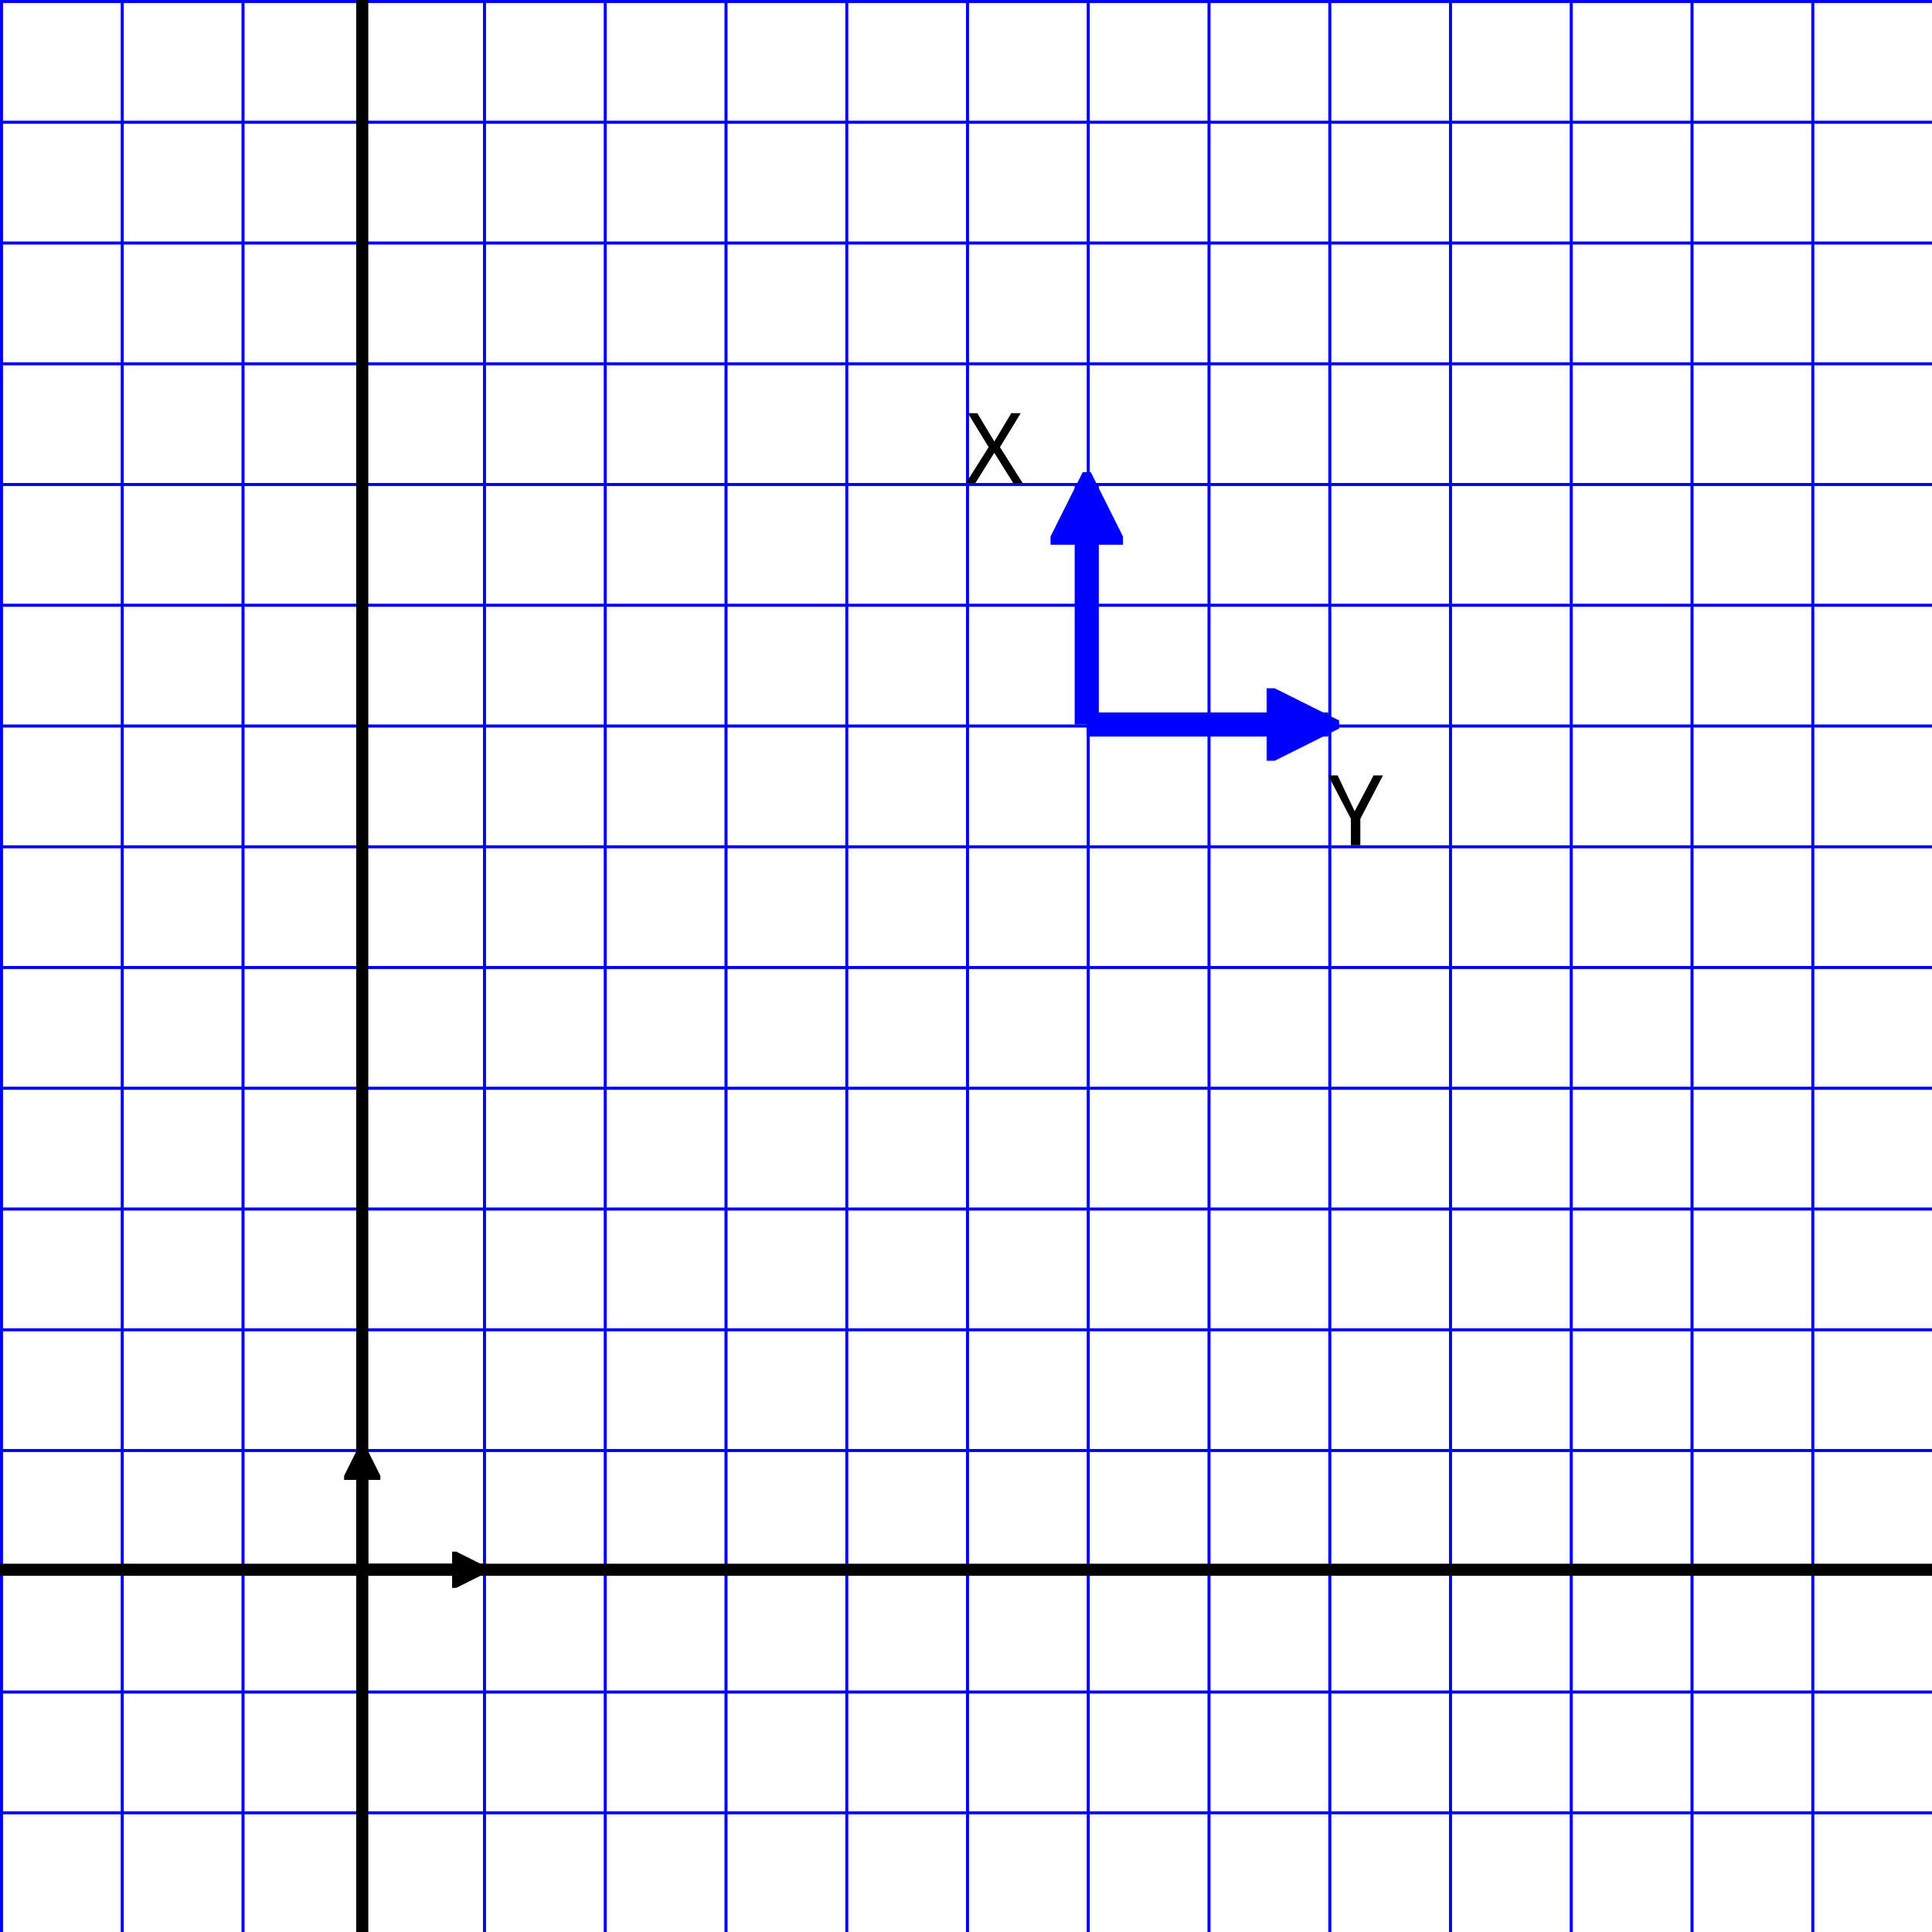
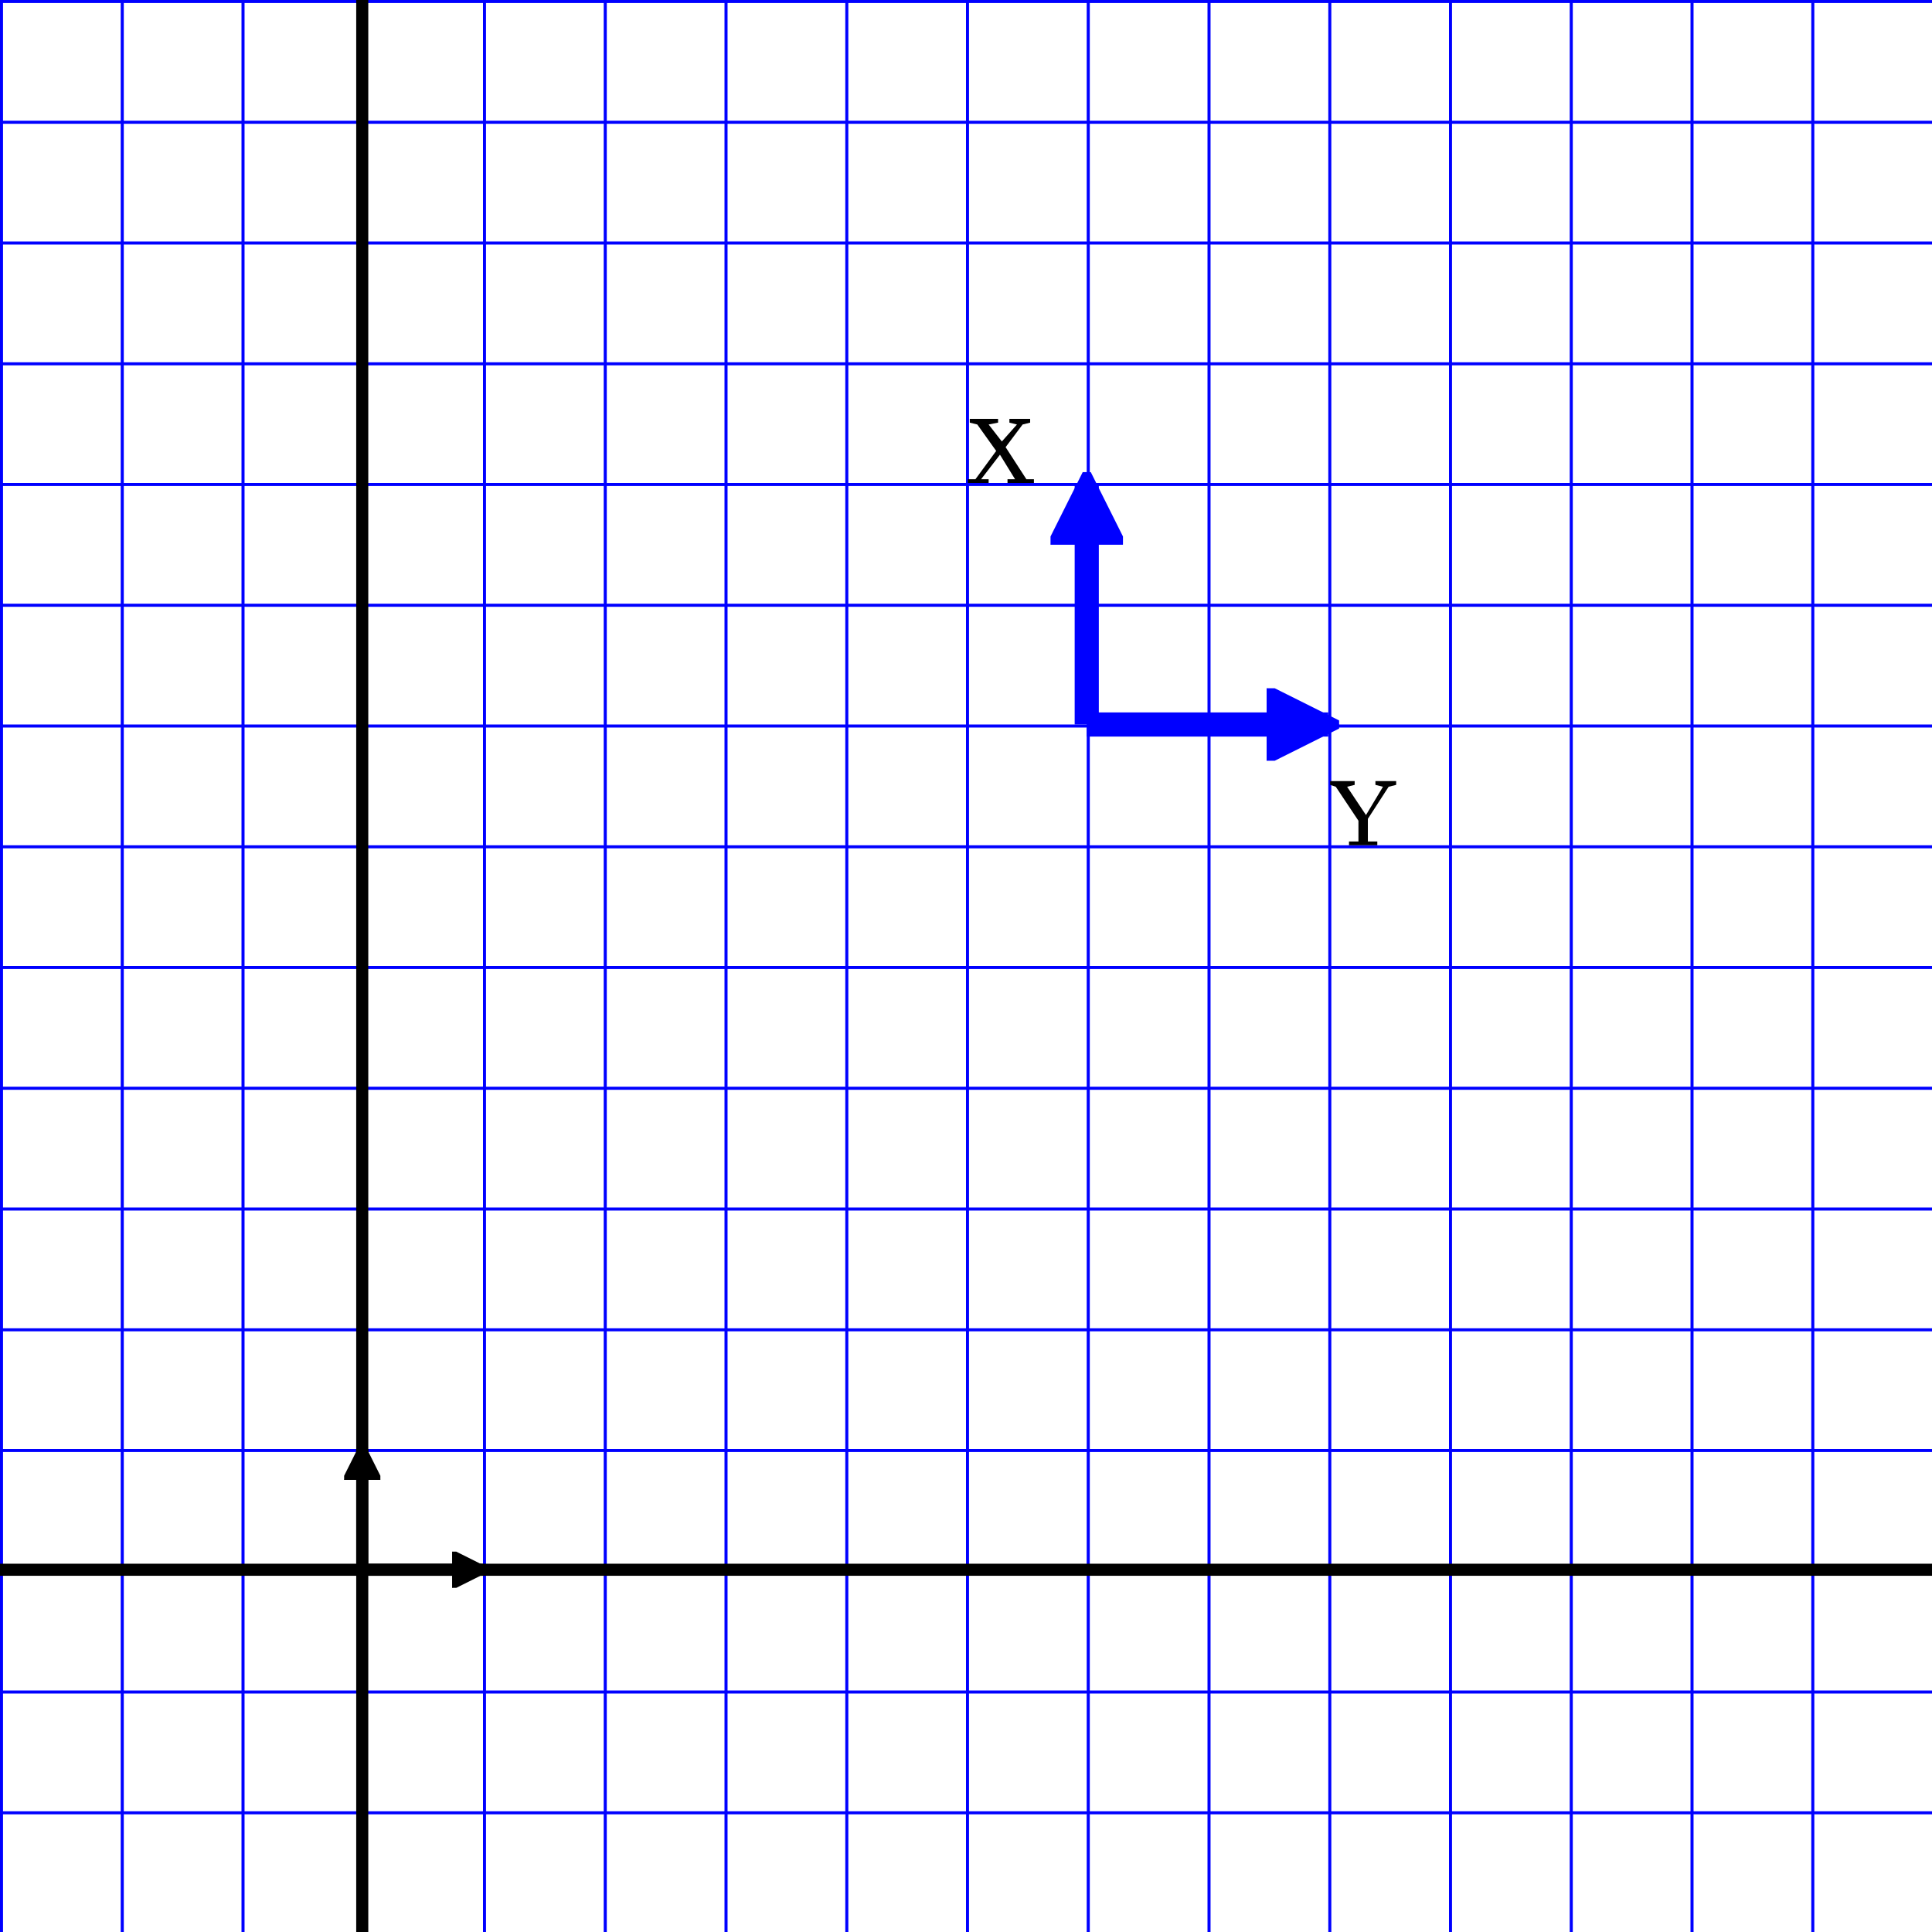
<svg xmlns="http://www.w3.org/2000/svg" width="6in" height="6in" viewBox="0 0 16 16" style="background-color: Cornsilk">"
  <defs>
    <pattern id="grid" width="1" height="1" patternUnits="userSpaceOnUse">
      <path d="M 1 0 L 0 0 0 1" fill="none" stroke="blue" stroke-width="0.05" />
    </pattern>
    <marker id="arrow" viewBox="0 0 10 10" refX="8.5" refY="5" markerUnits="strokeWidth" markerWidth="6" markerHeight="4.5" orient="auto">
      <path d="M 0 0 L 10 5 L 0 10 z" />
    </marker>
    <marker id="blackArrow" style="fill: black; stroke: black" viewBox="0 0 10 10" refX="8.5" refY="5" markerUnits="strokeWidth" markerWidth="4" markerHeight="3" orient="auto">
      <path d="M 0 0 L 10 5 L 0 10 z" />
    </marker>
    <marker id="blueArrow" style="fill: blue; stroke: blue" viewBox="0 0 10 10" refX="8.5" refY="5" markerUnits="strokeWidth" markerWidth="4" markerHeight="3" orient="auto">
      <path d="M 0 0 L 10 5 L 0 10 z" />
    </marker>
    <marker id="redArrow" style="fill: red; stroke: red" viewBox="0 0 10 10" refX="8.5" refY="5" markerUnits="strokeWidth" markerWidth="4" markerHeight="3" orient="auto">
      <path d="M 0 0 L 10 5 L 0 10 z" />
    </marker>
  </defs>
  <rect width="100%" height="100%" fill="url(#grid)" />
  <g transform="translate(3, 13) scale(1, -1)">
    <line x1="-3" y1="0" x2="13" y2="0" stroke="black" stroke-width="0.1" />
    <line x1="0" y1="-3" x2="0" y2="13" stroke="black" stroke-width="0.1" />
    <line x1="0" y1="0" x2="1" y2="0" marker-end="url(#blackArrow)" stroke="black" stroke-width="0.1" />
    <line x1="0" y1="0" x2="0" y2="1" marker-end="url(#blackArrow)" stroke="black" stroke-width="0.1" />
    <g transform="translate(6, 7) rotate(-90) scale(-2, 2)">
      <animateTransform id="AtoB" attributeName="transform" additive="sum" type="scale" from="1, 1" to="0.5, 0.5" begin="accessKey(1)" dur="1s" fill="freeze" />
      <animateTransform id="BtoC" attributeName="transform" additive="sum" type="scale" from="1, 1" to="-1, 1" begin="accessKey(2)" dur="1s" fill="freeze" />
      <animateTransform id="CtoD" attributeName="transform" additive="sum" type="rotate" from="0" to="90" begin="accessKey(3)" dur="1s" fill="freeze" />
      <animateTransform id="DtoE" attributeName="transform" additive="sum" type="translate" from="0, 0" to="-6, -7" begin="accessKey(4)" dur="1s" fill="freeze" />
      <animateTransform id="ResetT" attributeName="transform" type="translate" from="6, 7" to="0, 0" begin="accessKey(r)" dur="0s" fill="freeze" />
      <animateTransform id="ResetR" attributeName="transform" additive="sum" type="rotate" from="-90" to="0" begin="accessKey(r)" dur="0s" fill="freeze" />
      <animateTransform id="ResetS" attributeName="transform" additive="sum" type="scale" from="-2, 2" to="1, 1" begin="accessKey(r)" dur="0s" fill="freeze" />
      <line x1="0" y1="0" x2="1" y2="0" marker-start="url(#org)" marker-end="url(#blueArrow)" stroke="blue" stroke-width="0.1">
      </line>
      <line x1="0" y1="0" x2="0" y2="1" marker-start="url(#org)" marker-end="url(#blueArrow)" stroke="blue" stroke-width="0.1">
      </line>
    </g>
-     <text x="5" y="-9" transform="scale(1, -1)" font-size="0.8" font-family="Ubuntu Mono" visibility="visible">X
+     <text x="5" y="-9" transform="scale(1, -1)" font-size="0.8" visibility="visible">X
        <set attributeName="y" to="-8" begin="AtoB.end" dur="0s" fill="freeze" />
      <set attributeName="y" to="-5" begin="BtoC.end" dur="0s" fill="freeze" />
      <set attributeName="x" to="6" begin="BtoC.end" dur="0s" fill="freeze" />
      <set attributeName="x" to="7.5" begin="CtoD.end" dur="0s" fill="freeze" />
      <set attributeName="y" to="-7" begin="CtoD.end" dur="0s" fill="freeze" />
      <set attributeName="visibility" to="hidden" begin="DtoE.begin" dur="0s" fill="freeze" />
      <set attributeName="x" to="5" begin="ResetT.end" dur="0s" fill="freeze" />
      <set attributeName="y" to="-9" begin="ResetR.end" dur="0s" fill="freeze" />
      <set attributeName="visibility" to="visible" begin="ResetS.end" dur="0s" fill="freeze" />
    </text>
-     <text x="8" y="-6" transform="scale(1, -1)" font-size="0.8" font-family="Ubuntu Mono" visibility="visible">Y
+     <text x="8" y="-6" transform="scale(1, -1)" font-size="0.8" visibility="visible">Y
        <set attributeName="x" to="7" begin="AtoB.end" dur="0s" fill="freeze" />
      <set attributeName="y" to="-7" begin="BtoC.end" dur="0s" fill="freeze" />
      <set attributeName="x" to="5.5" begin="CtoD.end" dur="0s" fill="freeze" />
      <set attributeName="y" to="-8" begin="CtoD.end" dur="0s" fill="freeze" />
      <set attributeName="visibility" begin="DtoE.begin" to="hidden" dur="0s" fill="freeze" />
      <set attributeName="x" to="8" begin="ResetT.end" dur="0s" fill="freeze" />
      <set attributeName="y" to="-6" begin="ResetR.end" dur="0s" fill="freeze" />
      <set attributeName="visibility" to="visible" begin="ResetS.end" dur="0s" fill="freeze" />
    </text>
-     <text x="0.5" y="-10" transform="scale(1, -1)" font-size="1.2" font-family="Ubuntu Mono" visibility="hidden">
+     <text x="0.5" y="-10" transform="scale(1, -1)" font-size="1.2" visibility="hidden">
      <set attributeName="visibility" to="visible" begin="DtoE.end" dur="0s" fill="freeze" />
      <set attributeName="visibility" to="hidden" begin="ResetT.begin" dur="0s" fill="freeze" />
        T₋₆,₋₇
    </text>
-     <text x="4.2" y="-10" transform="scale(1, -1)" font-size="1.2" font-family="Ubuntu Mono" visibility="hidden">
+     <text x="4.2" y="-10" transform="scale(1, -1)" font-size="1.2" visibility="hidden">
      <set attributeName="visibility" to="visible" begin="CtoD.end" dur="0s" fill="freeze" />
      <set attributeName="visibility" to="hidden" begin="ResetR.begin" dur="0s" fill="freeze" />
      R₉₀
    </text>
-     <text x="6.2" y="-10" transform="scale(1, -1)" font-size="1.2" font-family="Ubuntu Mono" visibility="hidden">
+     <text x="6.2" y="-10" transform="scale(1, -1)" font-size="1.2" visibility="hidden">
      <set attributeName="visibility" to="visible" begin="BtoC.end" dur="0s" fill="freeze" />
      <set attributeName="visibility" to="hidden" begin="ResetS.begin" dur="0s" fill="freeze" />
      S₋₁,₁
    </text>
-     <text x="9.1" y="-10" transform="scale(1, -1)" font-size="1.2" font-family="Ubuntu Mono" visibility="hidden">
+     <text x="9.1" y="-10" transform="scale(1, -1)" font-size="1.2" visibility="hidden">
      <set attributeName="visibility" to="visible" begin="AtoB.end" dur="0s" fill="freeze" />
      <set attributeName="visibility" to="hidden" begin="ResetS.begin" dur="0s" fill="freeze" />
      S
    </text>
-     <text x="9.8" y="-10" transform="scale(1, -1)" font-size="0.6" font-family="Ubuntu Mono" visibility="hidden">
+     <text x="9.8" y="-10" transform="scale(1, -1)" font-size="0.6" visibility="hidden">
      <set attributeName="visibility" to="visible" begin="AtoB.end" dur="0s" fill="freeze" />
      <set attributeName="visibility" to="hidden" begin="ResetS.begin" dur="0s" fill="freeze" />
      ½,½
    </text>
  </g>
</svg>
